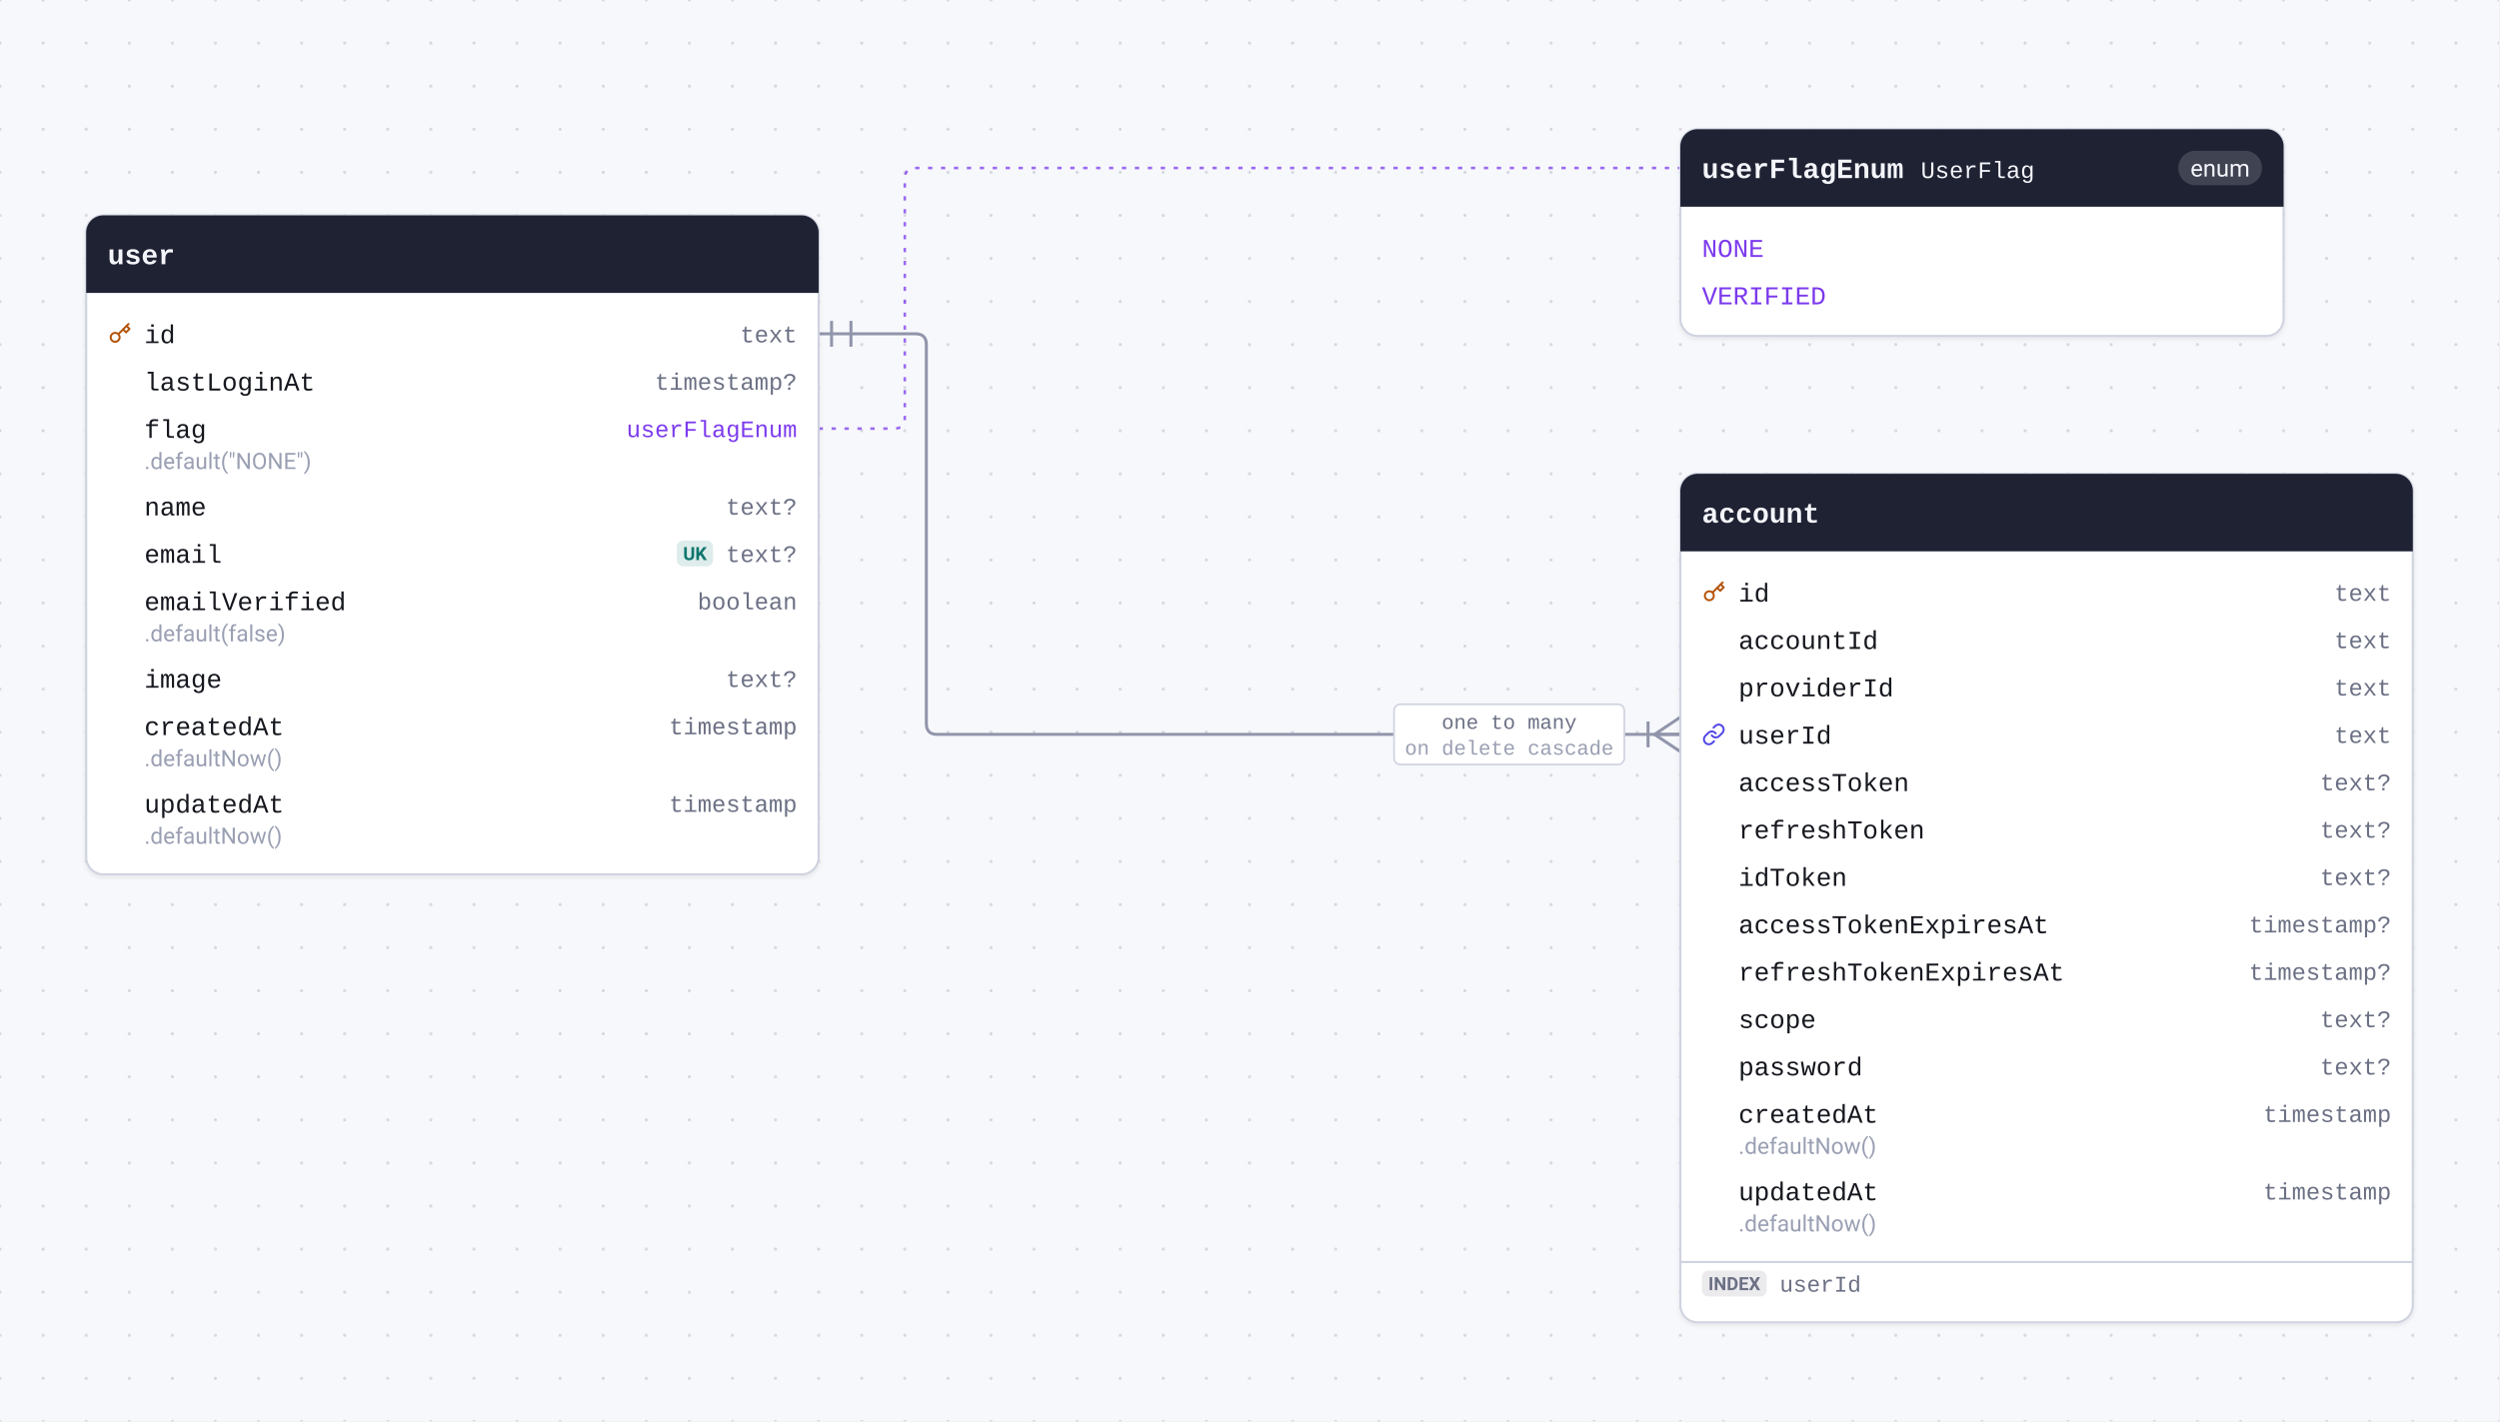
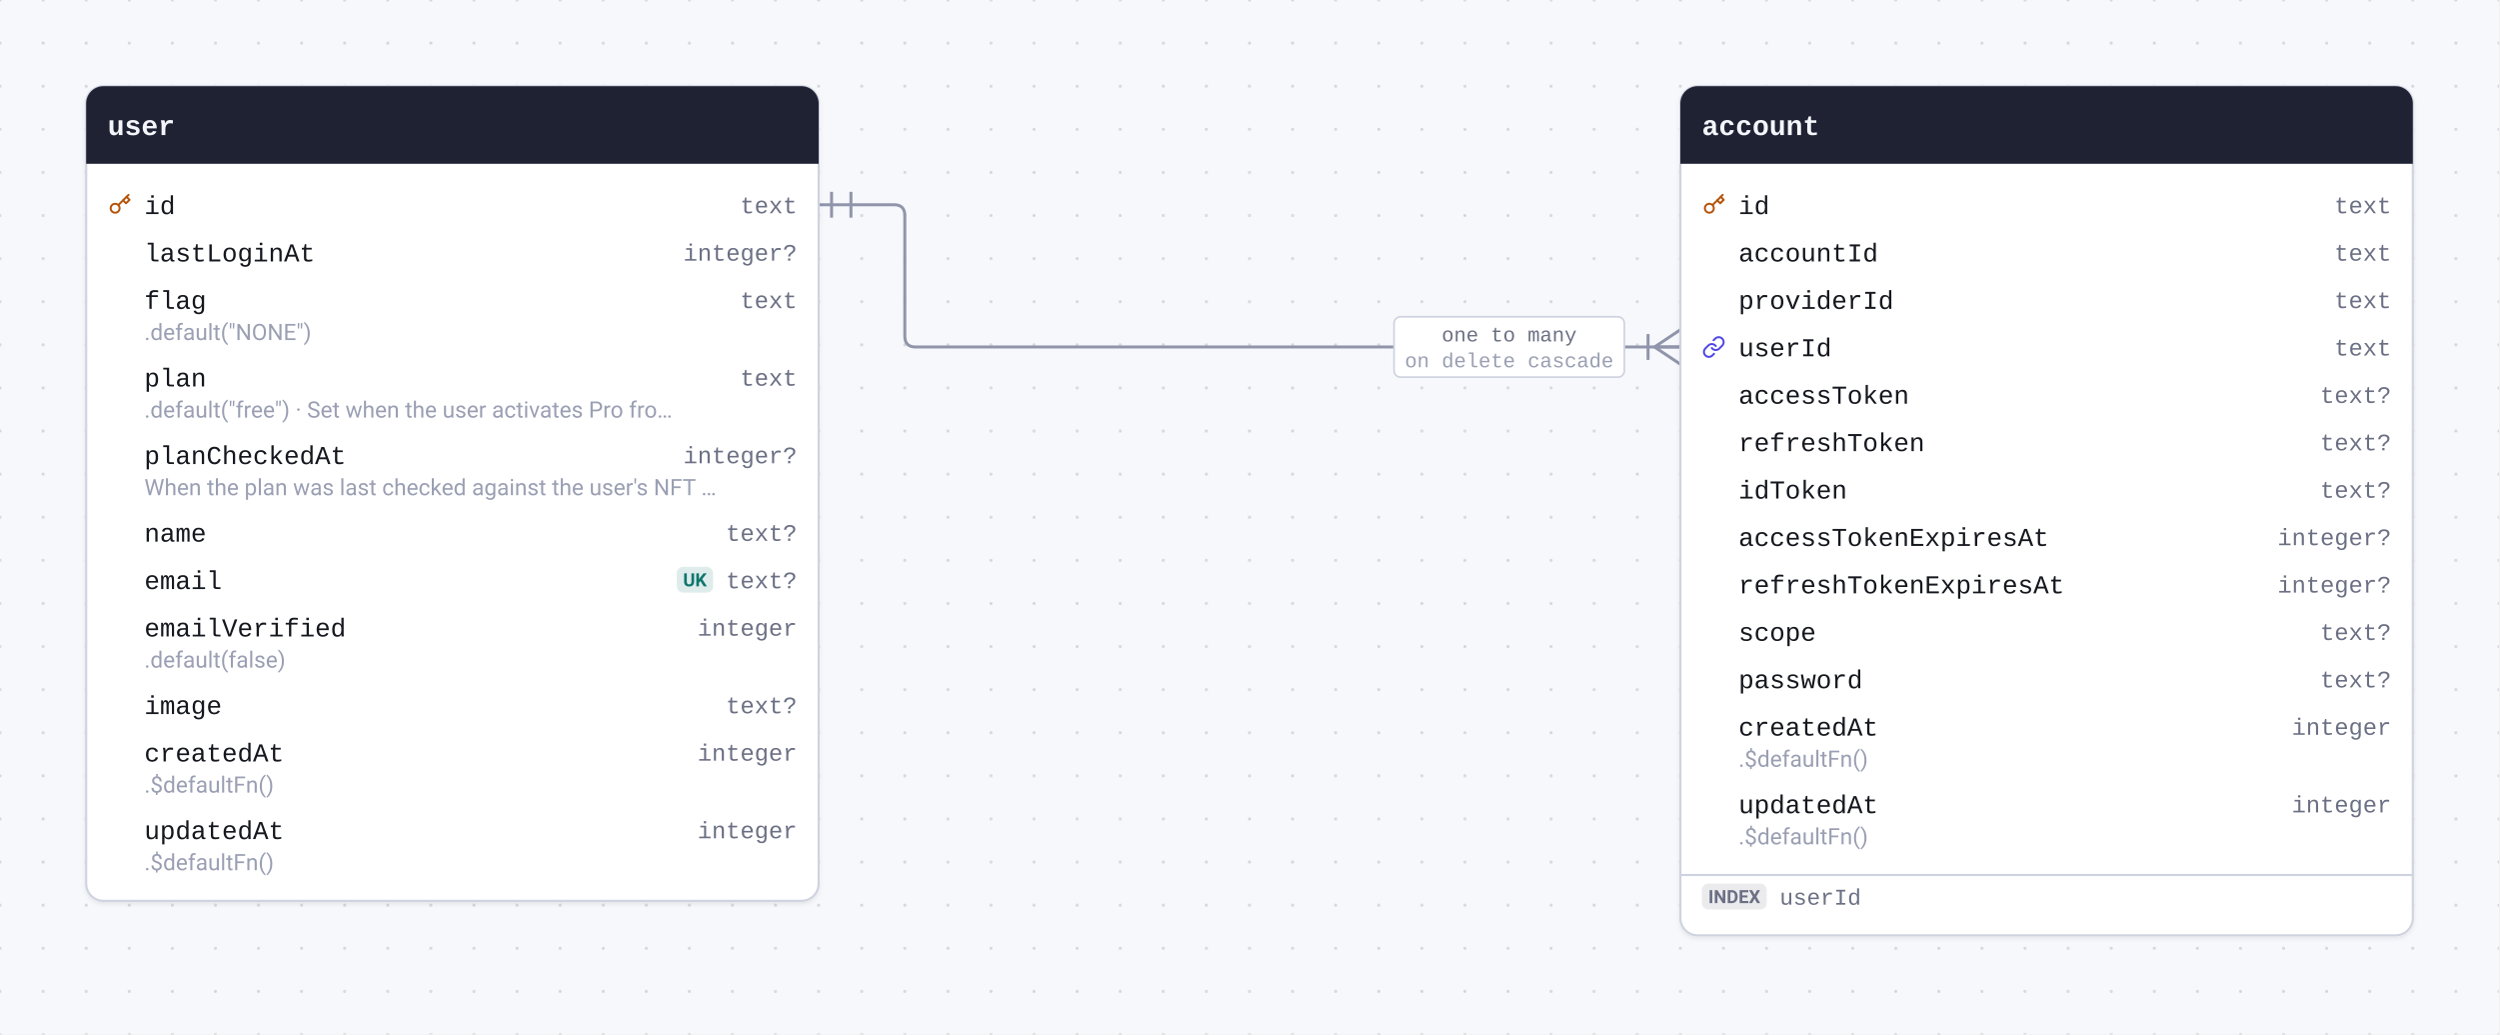
- <svg xmlns="http://www.w3.org/2000/svg" width="1160" height="660" viewBox="0 -20 1160 660">
+ <svg xmlns="http://www.w3.org/2000/svg" width="1160" height="480" viewBox="0 0 1160 480">
  <defs>
    <pattern id="dots" x="-0.7" y="-0.7" width="20" height="20" patternUnits="userSpaceOnUse">
      <circle cx="0.7" cy="0.7" r="0.7" fill="#d4d4dc" />
    </pattern>
    <filter id="node-shadow" x="-5%" y="-5%" width="110%" height="115%">
      <feDropShadow dx="0" dy="1" stdDeviation="1" flood-color="#000000" flood-opacity="0.08" />
    </filter>
  </defs>
-   <rect x="0" y="-20" width="1160" height="660" fill="#f7f8fb" />
-   <rect x="0" y="-20" width="1160" height="660" fill="url(#dots)" />
-   <g class="enum-edge">
-     <path d="M380 179L400 179L 415,179Q 420,179 420,174L 420,63Q 420,58 425,58L760 58L780 58" fill="none" stroke="#7c3aed" stroke-width="1.2" stroke-dasharray="2 4" opacity="0.75" />
-   </g>
+   <rect x="0" y="0" width="1160" height="480" fill="#f7f8fb" />
+   <rect x="0" y="0" width="1160" height="480" fill="url(#dots)" />
  <g class="relation-edge">
-     <path d="M380 135L400 135L 425,135Q 430,135 430,140L 430,316Q 430,321 435,321L760 321L780 321" fill="none" stroke="#9095ab" stroke-width="1.4" />
-     <g transform="translate(380 135) scale(-1 1)" fill="none" stroke="#9095ab" stroke-width="1.4">
+     <path d="M380 95L400 95L 415,95Q 420,95 420,100L 420,156Q 420,161 425,161L760 161L780 161" fill="none" stroke="#9095ab" stroke-width="1.4" />
+     <g transform="translate(380 95) scale(-1 1)" fill="none" stroke="#9095ab" stroke-width="1.4">
      <path d="M-6 -6 L-6 6" />
      <path d="M-15 -6 L-15 6" />
    </g>
-     <g transform="translate(780 321)" fill="none" stroke="#9095ab" stroke-width="1.4">
+     <g transform="translate(780 161)" fill="none" stroke="#9095ab" stroke-width="1.4">
      <path d="M0 -8 L-12 0 L0 8 M-12 0 L0 0" />
      <path d="M-15 -6 L-15 6" />
    </g>
  </g>
  <g class="model-node">
    <clipPath id="node-clip-0">
-       <rect x="40" y="80" width="340" height="306" rx="8" />
+       <rect x="40" y="40" width="340" height="378" rx="8" />
    </clipPath>
-     <rect x="40" y="80" width="340" height="306" rx="8" fill="#ffffff" stroke="#cfd3e0" filter="url(#node-shadow)" />
-     <rect x="40" y="80" width="340" height="36" fill="#1f2233" clip-path="url(#node-clip-0)" />
-     <text x="50" y="102.68" font-family="ui-monospace, SF Mono, Menlo, Consolas, Liberation Mono, DejaVu Sans Mono, monospace" font-size="13" font-weight="700" fill="#f4f5fa">user</text>
-     <g transform="translate(50 129.5) scale(0.46)" fill="none" stroke="#b45309" stroke-width="2" stroke-linecap="round" stroke-linejoin="round">
+     <rect x="40" y="40" width="340" height="378" rx="8" fill="#ffffff" stroke="#cfd3e0" filter="url(#node-shadow)" />
+     <rect x="40" y="40" width="340" height="36" fill="#1f2233" clip-path="url(#node-clip-0)" />
+     <text x="50" y="62.68" font-family="ui-monospace, SF Mono, Menlo, Consolas, Liberation Mono, DejaVu Sans Mono, monospace" font-size="13" font-weight="700" fill="#f4f5fa">user</text>
+     <g transform="translate(50 89.5) scale(0.46)" fill="none" stroke="#b45309" stroke-width="2" stroke-linecap="round" stroke-linejoin="round">
      <circle cx="7.5" cy="15.5" r="4.5" />
      <path d="m21 2-9.6 9.6" />
      <path d="m15.5 7.5 3 3L22 7l-3-3" />
    </g>
-     <text x="67" y="139.32" font-family="ui-monospace, SF Mono, Menlo, Consolas, Liberation Mono, DejaVu Sans Mono, monospace" font-size="12" fill="#16181f">id</text>
-     <text x="370" y="138.96" font-family="ui-monospace, SF Mono, Menlo, Consolas, Liberation Mono, DejaVu Sans Mono, monospace" font-size="11" text-anchor="end" fill="#6b7084">text</text>
-     <text x="67" y="161.32" font-family="ui-monospace, SF Mono, Menlo, Consolas, Liberation Mono, DejaVu Sans Mono, monospace" font-size="12" fill="#16181f">lastLoginAt</text>
-     <text x="370" y="160.96" font-family="ui-monospace, SF Mono, Menlo, Consolas, Liberation Mono, DejaVu Sans Mono, monospace" font-size="11" text-anchor="end" fill="#6b7084">timestamp?</text>
-     <text x="67" y="183.32" font-family="ui-monospace, SF Mono, Menlo, Consolas, Liberation Mono, DejaVu Sans Mono, monospace" font-size="12" fill="#16181f">flag</text>
-     <text x="370" y="182.96" font-family="ui-monospace, SF Mono, Menlo, Consolas, Liberation Mono, DejaVu Sans Mono, monospace" font-size="11" text-anchor="end" fill="#7c3aed">userFlagEnum</text>
-     <text x="67" y="197.78" font-family="ui-sans-serif, -apple-system, Segoe UI, Roboto, Helvetica Neue, Arial, DejaVu Sans, sans-serif" font-size="10.5" fill="#9a9fb3">.default("NONE")</text>
-     <text x="67" y="219.32" font-family="ui-monospace, SF Mono, Menlo, Consolas, Liberation Mono, DejaVu Sans Mono, monospace" font-size="12" fill="#16181f">name</text>
-     <text x="370" y="218.96" font-family="ui-monospace, SF Mono, Menlo, Consolas, Liberation Mono, DejaVu Sans Mono, monospace" font-size="11" text-anchor="end" fill="#6b7084">text?</text>
-     <rect x="314.16" y="231" width="16.84" height="12" rx="3" fill="#0f766e" fill-opacity="0.14" />
-     <text x="322.58" y="240.06" font-family="ui-sans-serif, -apple-system, Segoe UI, Roboto, Helvetica Neue, Arial, DejaVu Sans, sans-serif" font-size="8.5" font-weight="600" text-anchor="middle" fill="#0f766e">UK</text>
-     <text x="67" y="241.32" font-family="ui-monospace, SF Mono, Menlo, Consolas, Liberation Mono, DejaVu Sans Mono, monospace" font-size="12" fill="#16181f">email</text>
-     <text x="370" y="240.96" font-family="ui-monospace, SF Mono, Menlo, Consolas, Liberation Mono, DejaVu Sans Mono, monospace" font-size="11" text-anchor="end" fill="#6b7084">text?</text>
-     <text x="67" y="263.32" font-family="ui-monospace, SF Mono, Menlo, Consolas, Liberation Mono, DejaVu Sans Mono, monospace" font-size="12" fill="#16181f">emailVerified</text>
-     <text x="370" y="262.96" font-family="ui-monospace, SF Mono, Menlo, Consolas, Liberation Mono, DejaVu Sans Mono, monospace" font-size="11" text-anchor="end" fill="#6b7084">boolean</text>
-     <text x="67" y="277.78" font-family="ui-sans-serif, -apple-system, Segoe UI, Roboto, Helvetica Neue, Arial, DejaVu Sans, sans-serif" font-size="10.5" fill="#9a9fb3">.default(false)</text>
-     <text x="67" y="299.32" font-family="ui-monospace, SF Mono, Menlo, Consolas, Liberation Mono, DejaVu Sans Mono, monospace" font-size="12" fill="#16181f">image</text>
-     <text x="370" y="298.96" font-family="ui-monospace, SF Mono, Menlo, Consolas, Liberation Mono, DejaVu Sans Mono, monospace" font-size="11" text-anchor="end" fill="#6b7084">text?</text>
-     <text x="67" y="321.32" font-family="ui-monospace, SF Mono, Menlo, Consolas, Liberation Mono, DejaVu Sans Mono, monospace" font-size="12" fill="#16181f">createdAt</text>
-     <text x="370" y="320.96" font-family="ui-monospace, SF Mono, Menlo, Consolas, Liberation Mono, DejaVu Sans Mono, monospace" font-size="11" text-anchor="end" fill="#6b7084">timestamp</text>
-     <text x="67" y="335.78" font-family="ui-sans-serif, -apple-system, Segoe UI, Roboto, Helvetica Neue, Arial, DejaVu Sans, sans-serif" font-size="10.5" fill="#9a9fb3">.defaultNow()</text>
-     <text x="67" y="357.32" font-family="ui-monospace, SF Mono, Menlo, Consolas, Liberation Mono, DejaVu Sans Mono, monospace" font-size="12" fill="#16181f">updatedAt</text>
-     <text x="370" y="356.96" font-family="ui-monospace, SF Mono, Menlo, Consolas, Liberation Mono, DejaVu Sans Mono, monospace" font-size="11" text-anchor="end" fill="#6b7084">timestamp</text>
-     <text x="67" y="371.78" font-family="ui-sans-serif, -apple-system, Segoe UI, Roboto, Helvetica Neue, Arial, DejaVu Sans, sans-serif" font-size="10.5" fill="#9a9fb3">.defaultNow()</text>
+     <text x="67" y="99.32" font-family="ui-monospace, SF Mono, Menlo, Consolas, Liberation Mono, DejaVu Sans Mono, monospace" font-size="12" fill="#16181f">id</text>
+     <text x="370" y="98.96" font-family="ui-monospace, SF Mono, Menlo, Consolas, Liberation Mono, DejaVu Sans Mono, monospace" font-size="11" text-anchor="end" fill="#6b7084">text</text>
+     <text x="67" y="121.32" font-family="ui-monospace, SF Mono, Menlo, Consolas, Liberation Mono, DejaVu Sans Mono, monospace" font-size="12" fill="#16181f">lastLoginAt</text>
+     <text x="370" y="120.96" font-family="ui-monospace, SF Mono, Menlo, Consolas, Liberation Mono, DejaVu Sans Mono, monospace" font-size="11" text-anchor="end" fill="#6b7084">integer?</text>
+     <text x="67" y="143.32" font-family="ui-monospace, SF Mono, Menlo, Consolas, Liberation Mono, DejaVu Sans Mono, monospace" font-size="12" fill="#16181f">flag</text>
+     <text x="370" y="142.96" font-family="ui-monospace, SF Mono, Menlo, Consolas, Liberation Mono, DejaVu Sans Mono, monospace" font-size="11" text-anchor="end" fill="#6b7084">text</text>
+     <text x="67" y="157.78" font-family="ui-sans-serif, -apple-system, Segoe UI, Roboto, Helvetica Neue, Arial, DejaVu Sans, sans-serif" font-size="10.5" fill="#9a9fb3">.default("NONE")</text>
+     <text x="67" y="179.32" font-family="ui-monospace, SF Mono, Menlo, Consolas, Liberation Mono, DejaVu Sans Mono, monospace" font-size="12" fill="#16181f">plan</text>
+     <text x="370" y="178.96" font-family="ui-monospace, SF Mono, Menlo, Consolas, Liberation Mono, DejaVu Sans Mono, monospace" font-size="11" text-anchor="end" fill="#6b7084">text</text>
+     <text x="67" y="193.78" font-family="ui-sans-serif, -apple-system, Segoe UI, Roboto, Helvetica Neue, Arial, DejaVu Sans, sans-serif" font-size="10.5" fill="#9a9fb3">.default("free") · Set when the user activates Pro fro…</text>
+     <text x="67" y="215.32" font-family="ui-monospace, SF Mono, Menlo, Consolas, Liberation Mono, DejaVu Sans Mono, monospace" font-size="12" fill="#16181f">planCheckedAt</text>
+     <text x="370" y="214.96" font-family="ui-monospace, SF Mono, Menlo, Consolas, Liberation Mono, DejaVu Sans Mono, monospace" font-size="11" text-anchor="end" fill="#6b7084">integer?</text>
+     <text x="67" y="229.78" font-family="ui-sans-serif, -apple-system, Segoe UI, Roboto, Helvetica Neue, Arial, DejaVu Sans, sans-serif" font-size="10.5" fill="#9a9fb3">When the plan was last checked against the user's NFT …</text>
+     <text x="67" y="251.32" font-family="ui-monospace, SF Mono, Menlo, Consolas, Liberation Mono, DejaVu Sans Mono, monospace" font-size="12" fill="#16181f">name</text>
+     <text x="370" y="250.96" font-family="ui-monospace, SF Mono, Menlo, Consolas, Liberation Mono, DejaVu Sans Mono, monospace" font-size="11" text-anchor="end" fill="#6b7084">text?</text>
+     <rect x="314.16" y="263" width="16.84" height="12" rx="3" fill="#0f766e" fill-opacity="0.14" />
+     <text x="322.58" y="272.06" font-family="ui-sans-serif, -apple-system, Segoe UI, Roboto, Helvetica Neue, Arial, DejaVu Sans, sans-serif" font-size="8.5" font-weight="600" text-anchor="middle" fill="#0f766e">UK</text>
+     <text x="67" y="273.32" font-family="ui-monospace, SF Mono, Menlo, Consolas, Liberation Mono, DejaVu Sans Mono, monospace" font-size="12" fill="#16181f">email</text>
+     <text x="370" y="272.96" font-family="ui-monospace, SF Mono, Menlo, Consolas, Liberation Mono, DejaVu Sans Mono, monospace" font-size="11" text-anchor="end" fill="#6b7084">text?</text>
+     <text x="67" y="295.32" font-family="ui-monospace, SF Mono, Menlo, Consolas, Liberation Mono, DejaVu Sans Mono, monospace" font-size="12" fill="#16181f">emailVerified</text>
+     <text x="370" y="294.96" font-family="ui-monospace, SF Mono, Menlo, Consolas, Liberation Mono, DejaVu Sans Mono, monospace" font-size="11" text-anchor="end" fill="#6b7084">integer</text>
+     <text x="67" y="309.78" font-family="ui-sans-serif, -apple-system, Segoe UI, Roboto, Helvetica Neue, Arial, DejaVu Sans, sans-serif" font-size="10.5" fill="#9a9fb3">.default(false)</text>
+     <text x="67" y="331.32" font-family="ui-monospace, SF Mono, Menlo, Consolas, Liberation Mono, DejaVu Sans Mono, monospace" font-size="12" fill="#16181f">image</text>
+     <text x="370" y="330.96" font-family="ui-monospace, SF Mono, Menlo, Consolas, Liberation Mono, DejaVu Sans Mono, monospace" font-size="11" text-anchor="end" fill="#6b7084">text?</text>
+     <text x="67" y="353.32" font-family="ui-monospace, SF Mono, Menlo, Consolas, Liberation Mono, DejaVu Sans Mono, monospace" font-size="12" fill="#16181f">createdAt</text>
+     <text x="370" y="352.96" font-family="ui-monospace, SF Mono, Menlo, Consolas, Liberation Mono, DejaVu Sans Mono, monospace" font-size="11" text-anchor="end" fill="#6b7084">integer</text>
+     <text x="67" y="367.78" font-family="ui-sans-serif, -apple-system, Segoe UI, Roboto, Helvetica Neue, Arial, DejaVu Sans, sans-serif" font-size="10.5" fill="#9a9fb3">.$defaultFn()</text>
+     <text x="67" y="389.32" font-family="ui-monospace, SF Mono, Menlo, Consolas, Liberation Mono, DejaVu Sans Mono, monospace" font-size="12" fill="#16181f">updatedAt</text>
+     <text x="370" y="388.96" font-family="ui-monospace, SF Mono, Menlo, Consolas, Liberation Mono, DejaVu Sans Mono, monospace" font-size="11" text-anchor="end" fill="#6b7084">integer</text>
+     <text x="67" y="403.78" font-family="ui-sans-serif, -apple-system, Segoe UI, Roboto, Helvetica Neue, Arial, DejaVu Sans, sans-serif" font-size="10.5" fill="#9a9fb3">.$defaultFn()</text>
  </g>
  <g class="model-node">
    <clipPath id="node-clip-1">
-       <rect x="780" y="200" width="340" height="394" rx="8" />
+       <rect x="780" y="40" width="340" height="394" rx="8" />
    </clipPath>
-     <rect x="780" y="200" width="340" height="394" rx="8" fill="#ffffff" stroke="#cfd3e0" filter="url(#node-shadow)" />
-     <rect x="780" y="200" width="340" height="36" fill="#1f2233" clip-path="url(#node-clip-1)" />
-     <text x="790" y="222.68" font-family="ui-monospace, SF Mono, Menlo, Consolas, Liberation Mono, DejaVu Sans Mono, monospace" font-size="13" font-weight="700" fill="#f4f5fa">account</text>
-     <g transform="translate(790 249.5) scale(0.46)" fill="none" stroke="#b45309" stroke-width="2" stroke-linecap="round" stroke-linejoin="round">
+     <rect x="780" y="40" width="340" height="394" rx="8" fill="#ffffff" stroke="#cfd3e0" filter="url(#node-shadow)" />
+     <rect x="780" y="40" width="340" height="36" fill="#1f2233" clip-path="url(#node-clip-1)" />
+     <text x="790" y="62.68" font-family="ui-monospace, SF Mono, Menlo, Consolas, Liberation Mono, DejaVu Sans Mono, monospace" font-size="13" font-weight="700" fill="#f4f5fa">account</text>
+     <g transform="translate(790 89.5) scale(0.46)" fill="none" stroke="#b45309" stroke-width="2" stroke-linecap="round" stroke-linejoin="round">
      <circle cx="7.5" cy="15.5" r="4.5" />
      <path d="m21 2-9.6 9.6" />
      <path d="m15.5 7.5 3 3L22 7l-3-3" />
    </g>
-     <text x="807" y="259.32" font-family="ui-monospace, SF Mono, Menlo, Consolas, Liberation Mono, DejaVu Sans Mono, monospace" font-size="12" fill="#16181f">id</text>
-     <text x="1110" y="258.96" font-family="ui-monospace, SF Mono, Menlo, Consolas, Liberation Mono, DejaVu Sans Mono, monospace" font-size="11" text-anchor="end" fill="#6b7084">text</text>
-     <text x="807" y="281.32" font-family="ui-monospace, SF Mono, Menlo, Consolas, Liberation Mono, DejaVu Sans Mono, monospace" font-size="12" fill="#16181f">accountId</text>
-     <text x="1110" y="280.96" font-family="ui-monospace, SF Mono, Menlo, Consolas, Liberation Mono, DejaVu Sans Mono, monospace" font-size="11" text-anchor="end" fill="#6b7084">text</text>
-     <text x="807" y="303.32" font-family="ui-monospace, SF Mono, Menlo, Consolas, Liberation Mono, DejaVu Sans Mono, monospace" font-size="12" fill="#16181f">providerId</text>
-     <text x="1110" y="302.96" font-family="ui-monospace, SF Mono, Menlo, Consolas, Liberation Mono, DejaVu Sans Mono, monospace" font-size="11" text-anchor="end" fill="#6b7084">text</text>
-     <g transform="translate(790 315.5) scale(0.46)" fill="none" stroke="#4f46e5" stroke-width="2" stroke-linecap="round" stroke-linejoin="round">
+     <text x="807" y="99.32" font-family="ui-monospace, SF Mono, Menlo, Consolas, Liberation Mono, DejaVu Sans Mono, monospace" font-size="12" fill="#16181f">id</text>
+     <text x="1110" y="98.96" font-family="ui-monospace, SF Mono, Menlo, Consolas, Liberation Mono, DejaVu Sans Mono, monospace" font-size="11" text-anchor="end" fill="#6b7084">text</text>
+     <text x="807" y="121.32" font-family="ui-monospace, SF Mono, Menlo, Consolas, Liberation Mono, DejaVu Sans Mono, monospace" font-size="12" fill="#16181f">accountId</text>
+     <text x="1110" y="120.96" font-family="ui-monospace, SF Mono, Menlo, Consolas, Liberation Mono, DejaVu Sans Mono, monospace" font-size="11" text-anchor="end" fill="#6b7084">text</text>
+     <text x="807" y="143.32" font-family="ui-monospace, SF Mono, Menlo, Consolas, Liberation Mono, DejaVu Sans Mono, monospace" font-size="12" fill="#16181f">providerId</text>
+     <text x="1110" y="142.96" font-family="ui-monospace, SF Mono, Menlo, Consolas, Liberation Mono, DejaVu Sans Mono, monospace" font-size="11" text-anchor="end" fill="#6b7084">text</text>
+     <g transform="translate(790 155.5) scale(0.46)" fill="none" stroke="#4f46e5" stroke-width="2" stroke-linecap="round" stroke-linejoin="round">
      <path d="M10 13a5 5 0 0 0 7.54.54l3-3a5 5 0 0 0-7.07-7.07l-1.72 1.71" />
      <path d="M14 11a5 5 0 0 0-7.54-.54l-3 3a5 5 0 0 0 7.07 7.07l1.71-1.71" />
    </g>
-     <text x="807" y="325.32" font-family="ui-monospace, SF Mono, Menlo, Consolas, Liberation Mono, DejaVu Sans Mono, monospace" font-size="12" fill="#16181f">userId</text>
-     <text x="1110" y="324.96" font-family="ui-monospace, SF Mono, Menlo, Consolas, Liberation Mono, DejaVu Sans Mono, monospace" font-size="11" text-anchor="end" fill="#6b7084">text</text>
-     <text x="807" y="347.32" font-family="ui-monospace, SF Mono, Menlo, Consolas, Liberation Mono, DejaVu Sans Mono, monospace" font-size="12" fill="#16181f">accessToken</text>
-     <text x="1110" y="346.96" font-family="ui-monospace, SF Mono, Menlo, Consolas, Liberation Mono, DejaVu Sans Mono, monospace" font-size="11" text-anchor="end" fill="#6b7084">text?</text>
-     <text x="807" y="369.32" font-family="ui-monospace, SF Mono, Menlo, Consolas, Liberation Mono, DejaVu Sans Mono, monospace" font-size="12" fill="#16181f">refreshToken</text>
-     <text x="1110" y="368.96" font-family="ui-monospace, SF Mono, Menlo, Consolas, Liberation Mono, DejaVu Sans Mono, monospace" font-size="11" text-anchor="end" fill="#6b7084">text?</text>
-     <text x="807" y="391.32" font-family="ui-monospace, SF Mono, Menlo, Consolas, Liberation Mono, DejaVu Sans Mono, monospace" font-size="12" fill="#16181f">idToken</text>
-     <text x="1110" y="390.96" font-family="ui-monospace, SF Mono, Menlo, Consolas, Liberation Mono, DejaVu Sans Mono, monospace" font-size="11" text-anchor="end" fill="#6b7084">text?</text>
-     <text x="807" y="413.32" font-family="ui-monospace, SF Mono, Menlo, Consolas, Liberation Mono, DejaVu Sans Mono, monospace" font-size="12" fill="#16181f">accessTokenExpiresAt</text>
-     <text x="1110" y="412.96" font-family="ui-monospace, SF Mono, Menlo, Consolas, Liberation Mono, DejaVu Sans Mono, monospace" font-size="11" text-anchor="end" fill="#6b7084">timestamp?</text>
-     <text x="807" y="435.32" font-family="ui-monospace, SF Mono, Menlo, Consolas, Liberation Mono, DejaVu Sans Mono, monospace" font-size="12" fill="#16181f">refreshTokenExpiresAt</text>
-     <text x="1110" y="434.96" font-family="ui-monospace, SF Mono, Menlo, Consolas, Liberation Mono, DejaVu Sans Mono, monospace" font-size="11" text-anchor="end" fill="#6b7084">timestamp?</text>
-     <text x="807" y="457.32" font-family="ui-monospace, SF Mono, Menlo, Consolas, Liberation Mono, DejaVu Sans Mono, monospace" font-size="12" fill="#16181f">scope</text>
-     <text x="1110" y="456.96" font-family="ui-monospace, SF Mono, Menlo, Consolas, Liberation Mono, DejaVu Sans Mono, monospace" font-size="11" text-anchor="end" fill="#6b7084">text?</text>
-     <text x="807" y="479.32" font-family="ui-monospace, SF Mono, Menlo, Consolas, Liberation Mono, DejaVu Sans Mono, monospace" font-size="12" fill="#16181f">password</text>
-     <text x="1110" y="478.96" font-family="ui-monospace, SF Mono, Menlo, Consolas, Liberation Mono, DejaVu Sans Mono, monospace" font-size="11" text-anchor="end" fill="#6b7084">text?</text>
-     <text x="807" y="501.32" font-family="ui-monospace, SF Mono, Menlo, Consolas, Liberation Mono, DejaVu Sans Mono, monospace" font-size="12" fill="#16181f">createdAt</text>
-     <text x="1110" y="500.96" font-family="ui-monospace, SF Mono, Menlo, Consolas, Liberation Mono, DejaVu Sans Mono, monospace" font-size="11" text-anchor="end" fill="#6b7084">timestamp</text>
-     <text x="807" y="515.78" font-family="ui-sans-serif, -apple-system, Segoe UI, Roboto, Helvetica Neue, Arial, DejaVu Sans, sans-serif" font-size="10.5" fill="#9a9fb3">.defaultNow()</text>
-     <text x="807" y="537.32" font-family="ui-monospace, SF Mono, Menlo, Consolas, Liberation Mono, DejaVu Sans Mono, monospace" font-size="12" fill="#16181f">updatedAt</text>
-     <text x="1110" y="536.96" font-family="ui-monospace, SF Mono, Menlo, Consolas, Liberation Mono, DejaVu Sans Mono, monospace" font-size="11" text-anchor="end" fill="#6b7084">timestamp</text>
-     <text x="807" y="551.78" font-family="ui-sans-serif, -apple-system, Segoe UI, Roboto, Helvetica Neue, Arial, DejaVu Sans, sans-serif" font-size="10.5" fill="#9a9fb3">.defaultNow()</text>
-     <path d="M780 566H1120" stroke="#cfd3e0" stroke-width="1" />
-     <rect x="790" y="570" width="30.1" height="12" rx="3" fill="#6b7084" fill-opacity="0.14" />
-     <text x="805.05" y="579.06" font-family="ui-sans-serif, -apple-system, Segoe UI, Roboto, Helvetica Neue, Arial, DejaVu Sans, sans-serif" font-size="8.5" font-weight="600" text-anchor="middle" fill="#6b7084">INDEX</text>
-     <text x="826.1" y="579.78" font-family="ui-monospace, SF Mono, Menlo, Consolas, Liberation Mono, DejaVu Sans Mono, monospace" font-size="10.5" fill="#6b7084">userId</text>
-   </g>
-   <g class="enum-node">
-     <clipPath id="enum-clip-0">
-       <rect x="780" y="40" width="280" height="96" rx="8" />
-     </clipPath>
-     <rect x="780" y="40" width="280" height="96" rx="8" fill="#ffffff" stroke="#cfd3e0" filter="url(#node-shadow)" />
-     <rect x="780" y="40" width="280" height="36" fill="#1f2233" clip-path="url(#enum-clip-0)" />
-     <text x="790" y="62.68" font-family="ui-monospace, SF Mono, Menlo, Consolas, Liberation Mono, DejaVu Sans Mono, monospace" font-size="13" font-weight="700" fill="#f4f5fa">userFlagEnum<tspan dx="8" font-size="11" font-weight="400" opacity="0.6">UserFlag</tspan>
-     </text>
-     <rect x="1011.12" y="50" width="38.88" height="16" rx="8" fill="#ffffff" opacity="0.15" />
-     <text x="1030.56" y="61.96" font-family="ui-sans-serif, -apple-system, Segoe UI, Roboto, Helvetica Neue, Arial, DejaVu Sans, sans-serif" font-size="11" text-anchor="middle" fill="#f4f5fa">enum</text>
-     <text x="790" y="99.32" font-family="ui-monospace, SF Mono, Menlo, Consolas, Liberation Mono, DejaVu Sans Mono, monospace" font-size="12" fill="#7c3aed">NONE</text>
-     <text x="790" y="121.32" font-family="ui-monospace, SF Mono, Menlo, Consolas, Liberation Mono, DejaVu Sans Mono, monospace" font-size="12" fill="#7c3aed">VERIFIED</text>
+     <text x="807" y="165.32" font-family="ui-monospace, SF Mono, Menlo, Consolas, Liberation Mono, DejaVu Sans Mono, monospace" font-size="12" fill="#16181f">userId</text>
+     <text x="1110" y="164.96" font-family="ui-monospace, SF Mono, Menlo, Consolas, Liberation Mono, DejaVu Sans Mono, monospace" font-size="11" text-anchor="end" fill="#6b7084">text</text>
+     <text x="807" y="187.32" font-family="ui-monospace, SF Mono, Menlo, Consolas, Liberation Mono, DejaVu Sans Mono, monospace" font-size="12" fill="#16181f">accessToken</text>
+     <text x="1110" y="186.96" font-family="ui-monospace, SF Mono, Menlo, Consolas, Liberation Mono, DejaVu Sans Mono, monospace" font-size="11" text-anchor="end" fill="#6b7084">text?</text>
+     <text x="807" y="209.32" font-family="ui-monospace, SF Mono, Menlo, Consolas, Liberation Mono, DejaVu Sans Mono, monospace" font-size="12" fill="#16181f">refreshToken</text>
+     <text x="1110" y="208.96" font-family="ui-monospace, SF Mono, Menlo, Consolas, Liberation Mono, DejaVu Sans Mono, monospace" font-size="11" text-anchor="end" fill="#6b7084">text?</text>
+     <text x="807" y="231.32" font-family="ui-monospace, SF Mono, Menlo, Consolas, Liberation Mono, DejaVu Sans Mono, monospace" font-size="12" fill="#16181f">idToken</text>
+     <text x="1110" y="230.96" font-family="ui-monospace, SF Mono, Menlo, Consolas, Liberation Mono, DejaVu Sans Mono, monospace" font-size="11" text-anchor="end" fill="#6b7084">text?</text>
+     <text x="807" y="253.32" font-family="ui-monospace, SF Mono, Menlo, Consolas, Liberation Mono, DejaVu Sans Mono, monospace" font-size="12" fill="#16181f">accessTokenExpiresAt</text>
+     <text x="1110" y="252.96" font-family="ui-monospace, SF Mono, Menlo, Consolas, Liberation Mono, DejaVu Sans Mono, monospace" font-size="11" text-anchor="end" fill="#6b7084">integer?</text>
+     <text x="807" y="275.32" font-family="ui-monospace, SF Mono, Menlo, Consolas, Liberation Mono, DejaVu Sans Mono, monospace" font-size="12" fill="#16181f">refreshTokenExpiresAt</text>
+     <text x="1110" y="274.96" font-family="ui-monospace, SF Mono, Menlo, Consolas, Liberation Mono, DejaVu Sans Mono, monospace" font-size="11" text-anchor="end" fill="#6b7084">integer?</text>
+     <text x="807" y="297.32" font-family="ui-monospace, SF Mono, Menlo, Consolas, Liberation Mono, DejaVu Sans Mono, monospace" font-size="12" fill="#16181f">scope</text>
+     <text x="1110" y="296.96" font-family="ui-monospace, SF Mono, Menlo, Consolas, Liberation Mono, DejaVu Sans Mono, monospace" font-size="11" text-anchor="end" fill="#6b7084">text?</text>
+     <text x="807" y="319.32" font-family="ui-monospace, SF Mono, Menlo, Consolas, Liberation Mono, DejaVu Sans Mono, monospace" font-size="12" fill="#16181f">password</text>
+     <text x="1110" y="318.96" font-family="ui-monospace, SF Mono, Menlo, Consolas, Liberation Mono, DejaVu Sans Mono, monospace" font-size="11" text-anchor="end" fill="#6b7084">text?</text>
+     <text x="807" y="341.32" font-family="ui-monospace, SF Mono, Menlo, Consolas, Liberation Mono, DejaVu Sans Mono, monospace" font-size="12" fill="#16181f">createdAt</text>
+     <text x="1110" y="340.96" font-family="ui-monospace, SF Mono, Menlo, Consolas, Liberation Mono, DejaVu Sans Mono, monospace" font-size="11" text-anchor="end" fill="#6b7084">integer</text>
+     <text x="807" y="355.78" font-family="ui-sans-serif, -apple-system, Segoe UI, Roboto, Helvetica Neue, Arial, DejaVu Sans, sans-serif" font-size="10.5" fill="#9a9fb3">.$defaultFn()</text>
+     <text x="807" y="377.32" font-family="ui-monospace, SF Mono, Menlo, Consolas, Liberation Mono, DejaVu Sans Mono, monospace" font-size="12" fill="#16181f">updatedAt</text>
+     <text x="1110" y="376.96" font-family="ui-monospace, SF Mono, Menlo, Consolas, Liberation Mono, DejaVu Sans Mono, monospace" font-size="11" text-anchor="end" fill="#6b7084">integer</text>
+     <text x="807" y="391.78" font-family="ui-sans-serif, -apple-system, Segoe UI, Roboto, Helvetica Neue, Arial, DejaVu Sans, sans-serif" font-size="10.5" fill="#9a9fb3">.$defaultFn()</text>
+     <path d="M780 406H1120" stroke="#cfd3e0" stroke-width="1" />
+     <rect x="790" y="410" width="30.1" height="12" rx="3" fill="#6b7084" fill-opacity="0.14" />
+     <text x="805.05" y="419.06" font-family="ui-sans-serif, -apple-system, Segoe UI, Roboto, Helvetica Neue, Arial, DejaVu Sans, sans-serif" font-size="8.5" font-weight="600" text-anchor="middle" fill="#6b7084">INDEX</text>
+     <text x="826.1" y="419.78" font-family="ui-monospace, SF Mono, Menlo, Consolas, Liberation Mono, DejaVu Sans Mono, monospace" font-size="10.5" fill="#6b7084">userId</text>
  </g>
  <g class="relation-label">
-     <rect x="647.1" y="307" width="106.9" height="28" rx="3" fill="#ffffff" stroke="#cfd3e0" stroke-width="0.8" />
-     <text x="700.55" y="318.42" font-family="ui-monospace, SF Mono, Menlo, Consolas, Liberation Mono, DejaVu Sans Mono, monospace" font-size="9.5" text-anchor="middle" fill="#6b7084">one to many</text>
-     <text x="700.55" y="330.42" font-family="ui-monospace, SF Mono, Menlo, Consolas, Liberation Mono, DejaVu Sans Mono, monospace" font-size="9.5" text-anchor="middle" fill="#9a9fb3">on delete cascade</text>
+     <rect x="647.1" y="147" width="106.9" height="28" rx="3" fill="#ffffff" stroke="#cfd3e0" stroke-width="0.8" />
+     <text x="700.55" y="158.42" font-family="ui-monospace, SF Mono, Menlo, Consolas, Liberation Mono, DejaVu Sans Mono, monospace" font-size="9.5" text-anchor="middle" fill="#6b7084">one to many</text>
+     <text x="700.55" y="170.42" font-family="ui-monospace, SF Mono, Menlo, Consolas, Liberation Mono, DejaVu Sans Mono, monospace" font-size="9.5" text-anchor="middle" fill="#9a9fb3">on delete cascade</text>
  </g>
</svg>
